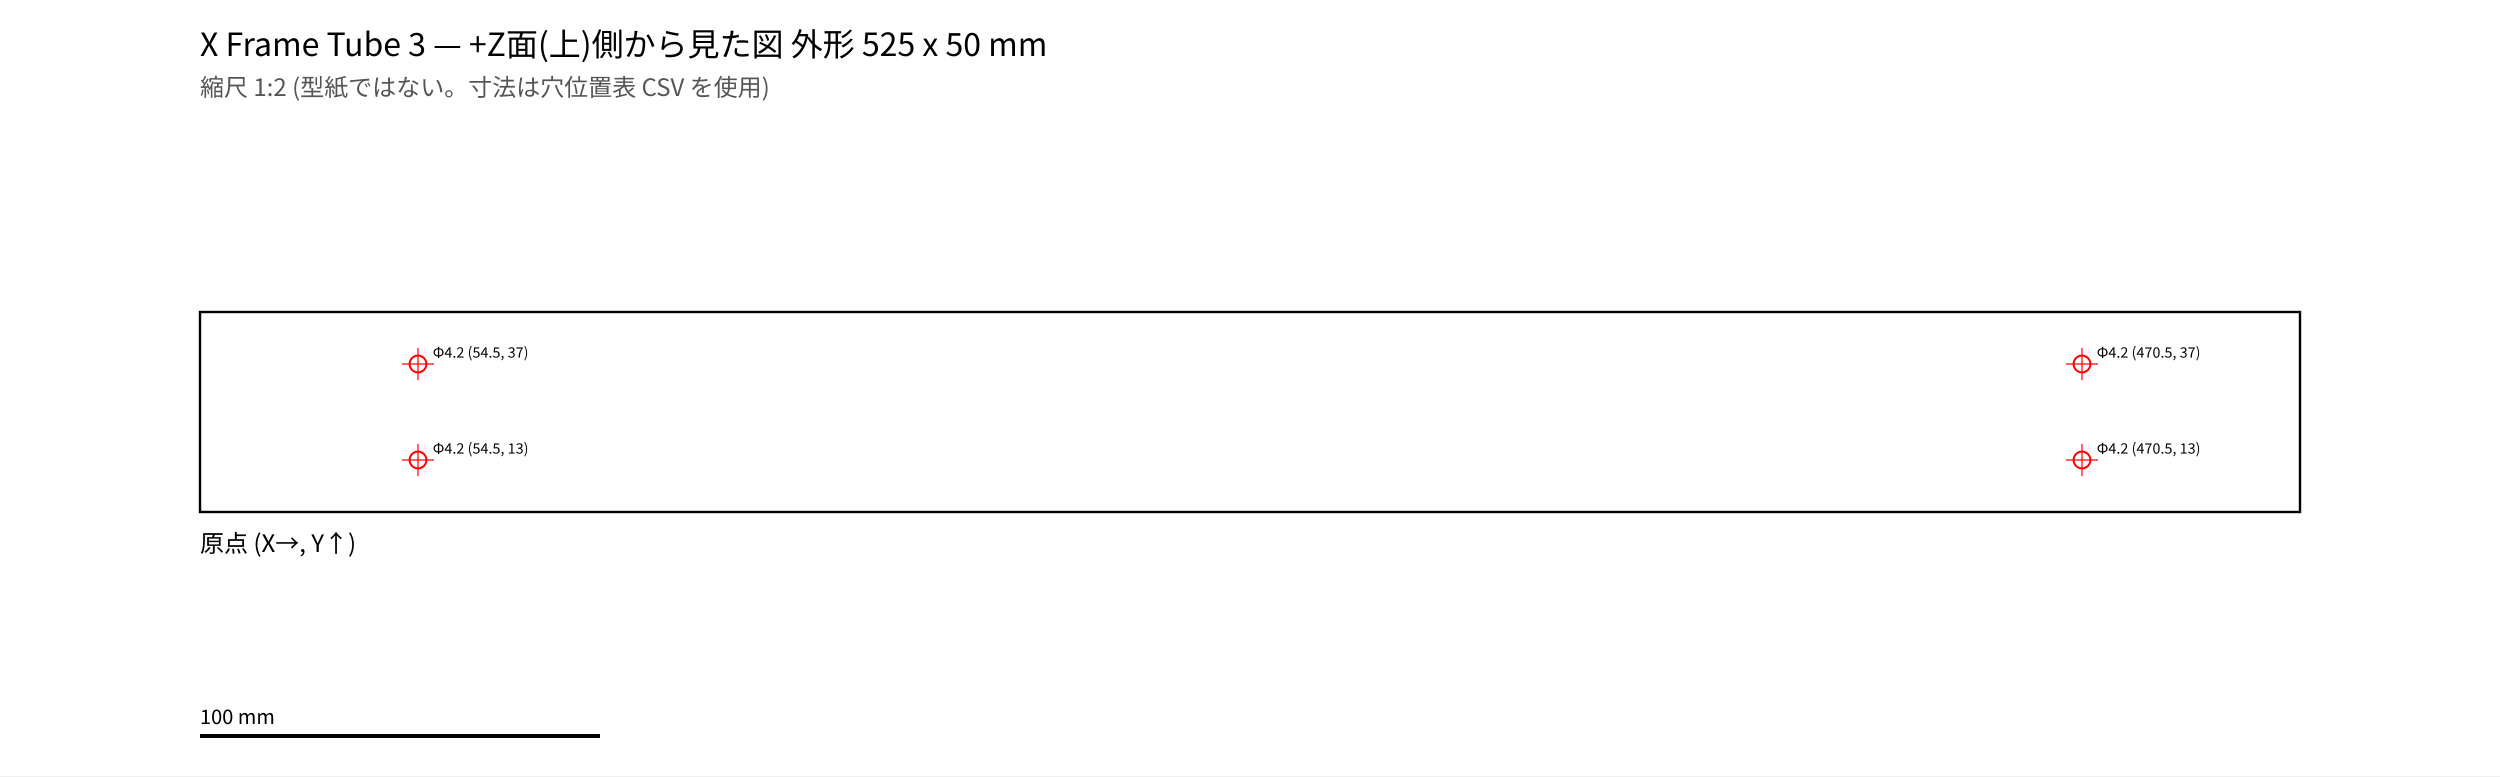
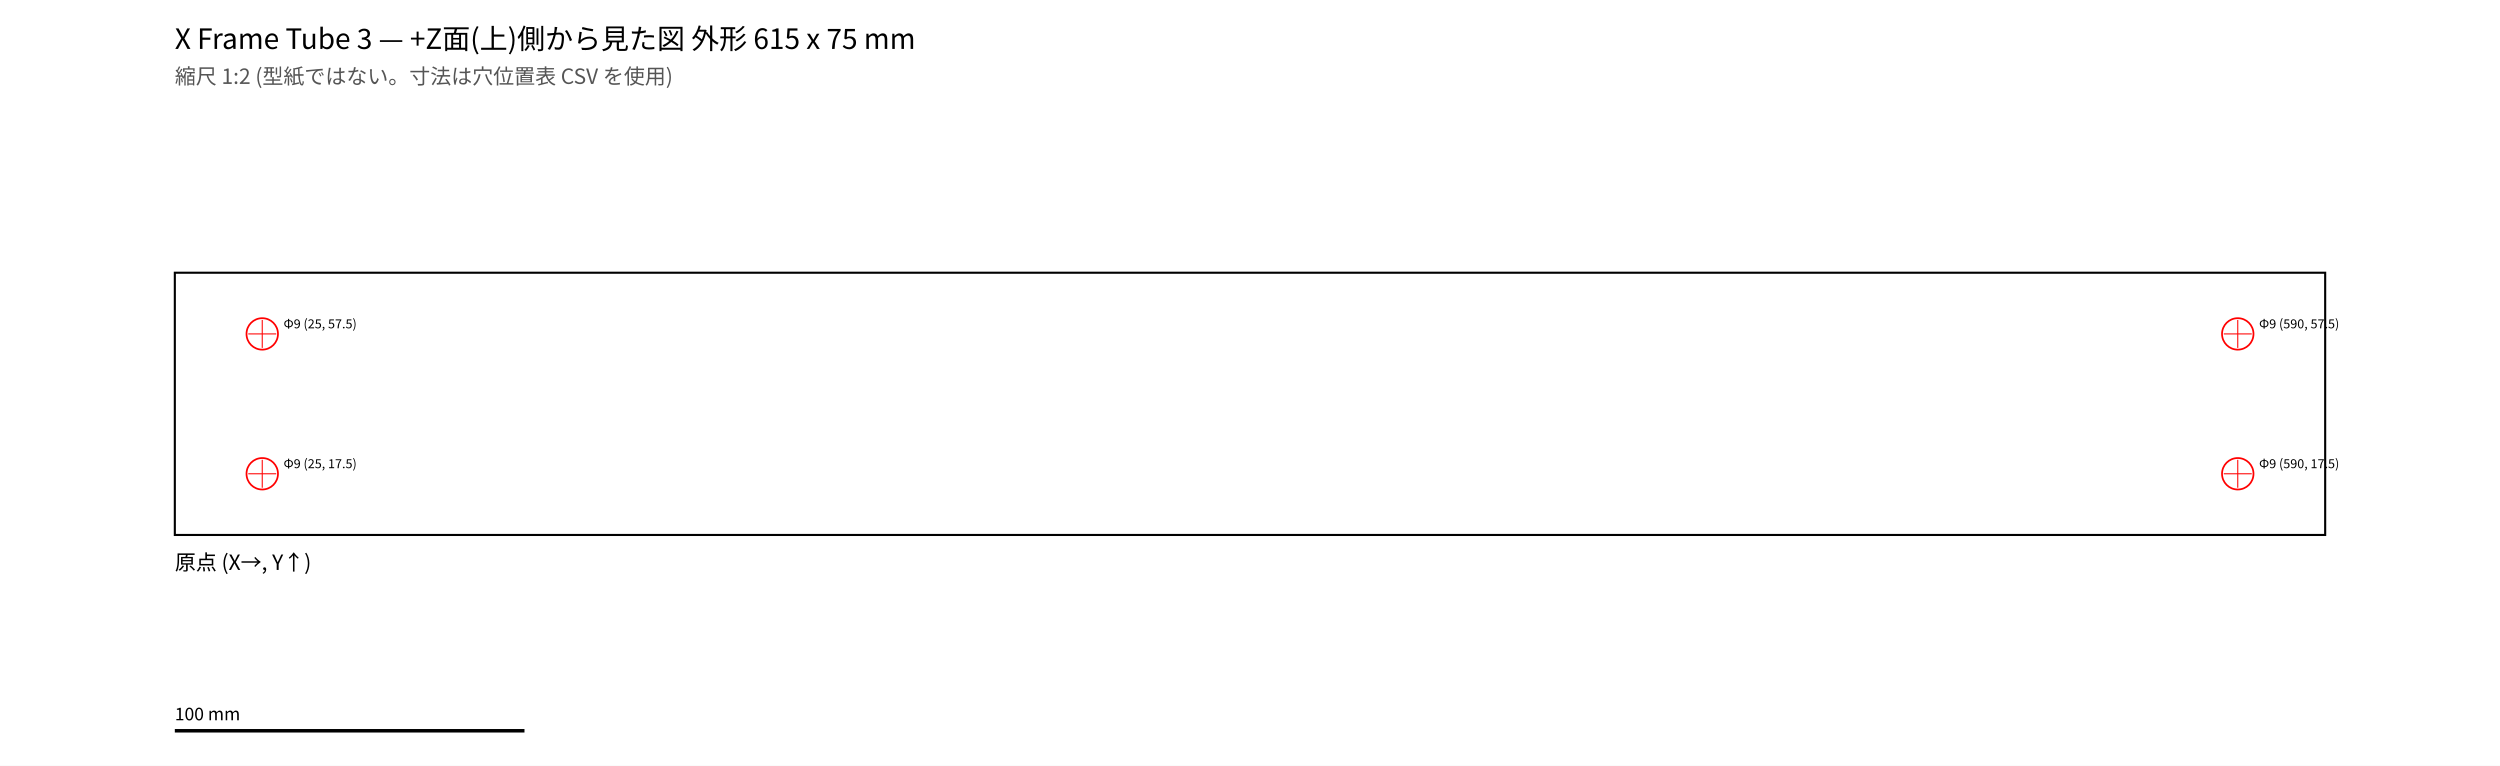
- <svg xmlns="http://www.w3.org/2000/svg" width="312.5mm" height="97.0mm" viewBox="0 0 312.5 97.0" font-family="Noto Sans CJK JP, IPAGothic, Hiragino Sans, Yu Gothic, Meiryo, sans-serif">
-   <rect x="0" y="0" width="312.5" height="97.0" fill="white" />
-   <text x="25.0" y="7" font-size="4">X Frame Tube 3 — +Z面(上)側から見た図  外形 525 x 50 mm</text>
+ <svg xmlns="http://www.w3.org/2000/svg" width="357.5mm" height="109.5mm" viewBox="0 0 357.5 109.5" font-family="Noto Sans CJK JP, IPAGothic, Hiragino Sans, Yu Gothic, Meiryo, sans-serif">
+   <rect x="0" y="0" width="357.5" height="109.5" fill="white" />
+   <text x="25.0" y="7" font-size="4">X Frame Tube 3 — +Z面(上)側から見た図  外形 615 x 75 mm</text>
  <text x="25.0" y="12" font-size="3" fill="#555">縮尺 1:2 (型紙ではない。寸法は穴位置表 CSV を使用)</text>
-   <rect x="25.00" y="39.00" width="262.50" height="25.00" fill="none" stroke="black" stroke-width="0.3" />
-   <text x="25.0" y="69.0" font-size="3">原点 (X→, Y↑)</text>
-   <circle cx="52.25" cy="57.50" r="1.05" fill="none" stroke="red" stroke-width="0.25" />
-   <path d="M50.25,57.50H54.25M52.25,55.50V59.50" stroke="red" stroke-width="0.15" />
-   <text x="54.10" y="56.70" font-size="1.8">Φ4.2 (54.5, 13)</text>
-   <circle cx="260.25" cy="57.50" r="1.05" fill="none" stroke="red" stroke-width="0.25" />
-   <path d="M258.25,57.50H262.25M260.25,55.50V59.50" stroke="red" stroke-width="0.15" />
-   <text x="262.10" y="56.70" font-size="1.8">Φ4.2 (470.5, 13)</text>
-   <circle cx="52.25" cy="45.50" r="1.05" fill="none" stroke="red" stroke-width="0.25" />
-   <path d="M50.25,45.50H54.25M52.25,43.50V47.50" stroke="red" stroke-width="0.15" />
-   <text x="54.10" y="44.70" font-size="1.8">Φ4.2 (54.5, 37)</text>
-   <circle cx="260.25" cy="45.50" r="1.05" fill="none" stroke="red" stroke-width="0.25" />
-   <path d="M258.25,45.50H262.25M260.25,43.50V47.50" stroke="red" stroke-width="0.15" />
-   <text x="262.10" y="44.70" font-size="1.8">Φ4.2 (470.5, 37)</text>
-   <path d="M25.0,92.0h50.00" stroke="black" stroke-width="0.5" />
-   <text x="25.0" y="90.5" font-size="2.5">100 mm</text>
+   <rect x="25.00" y="39.00" width="307.50" height="37.50" fill="none" stroke="black" stroke-width="0.3" />
+   <text x="25.0" y="81.5" font-size="3">原点 (X→, Y↑)</text>
+   <circle cx="37.50" cy="67.75" r="2.25" fill="none" stroke="red" stroke-width="0.25" />
+   <path d="M35.50,67.75H39.50M37.50,65.75V69.75" stroke="red" stroke-width="0.15" />
+   <text x="40.55" y="66.95" font-size="1.8">Φ9 (25, 17.5)</text>
+   <circle cx="320.00" cy="67.75" r="2.25" fill="none" stroke="red" stroke-width="0.25" />
+   <path d="M318.00,67.75H322.00M320.00,65.75V69.75" stroke="red" stroke-width="0.15" />
+   <text x="323.05" y="66.95" font-size="1.8">Φ9 (590, 17.5)</text>
+   <circle cx="37.50" cy="47.75" r="2.25" fill="none" stroke="red" stroke-width="0.25" />
+   <path d="M35.50,47.75H39.50M37.50,45.75V49.75" stroke="red" stroke-width="0.15" />
+   <text x="40.55" y="46.95" font-size="1.8">Φ9 (25, 57.5)</text>
+   <circle cx="320.00" cy="47.75" r="2.25" fill="none" stroke="red" stroke-width="0.25" />
+   <path d="M318.00,47.75H322.00M320.00,45.75V49.75" stroke="red" stroke-width="0.15" />
+   <text x="323.05" y="46.95" font-size="1.8">Φ9 (590, 57.5)</text>
+   <path d="M25.0,104.5h50.00" stroke="black" stroke-width="0.5" />
+   <text x="25.0" y="103.0" font-size="2.5">100 mm</text>
</svg>
